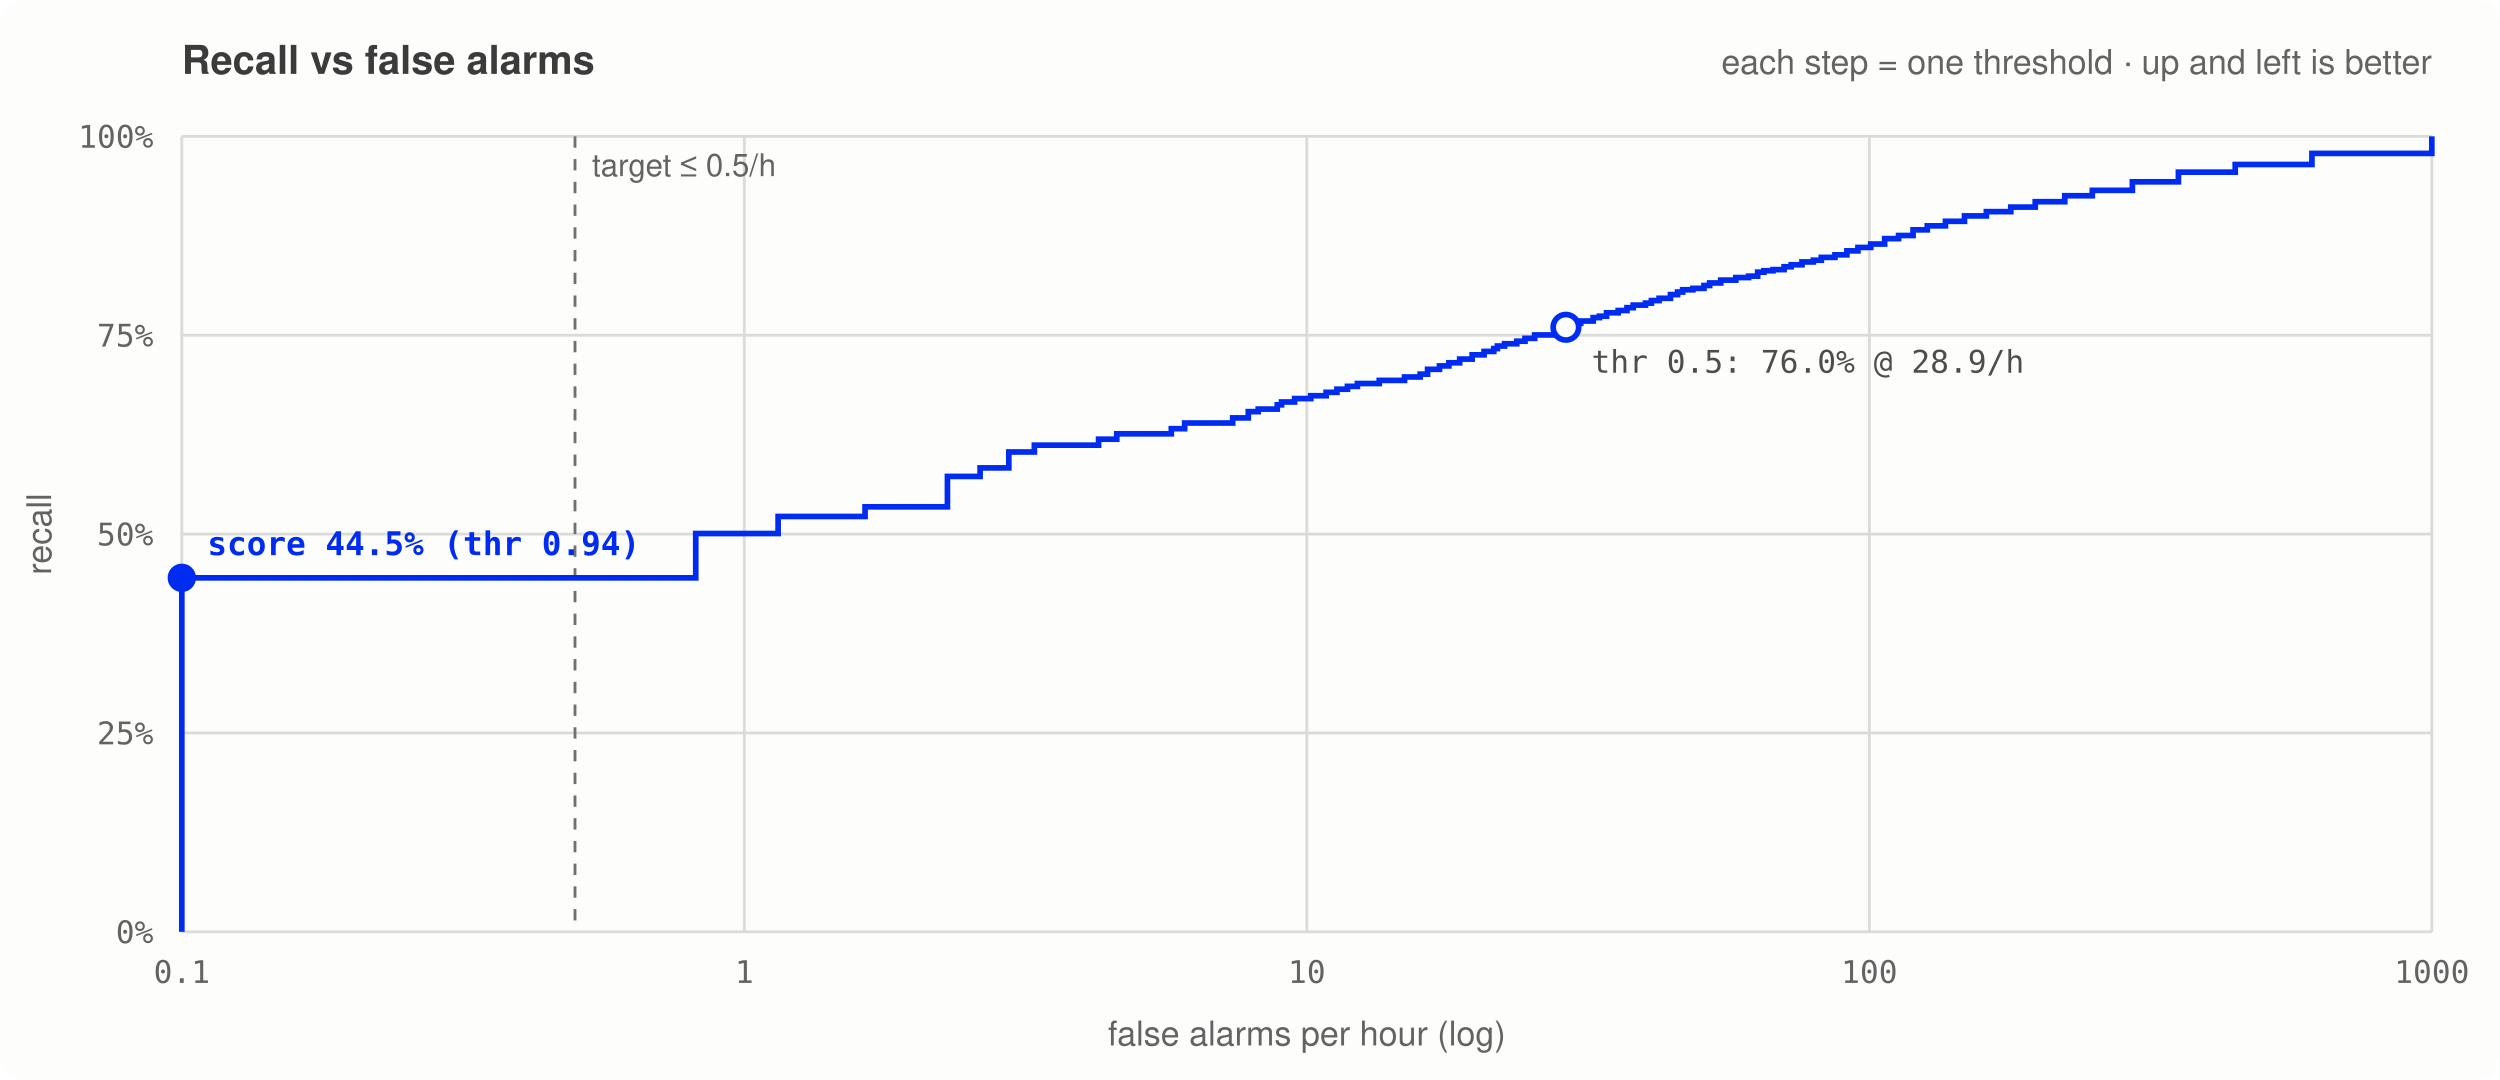
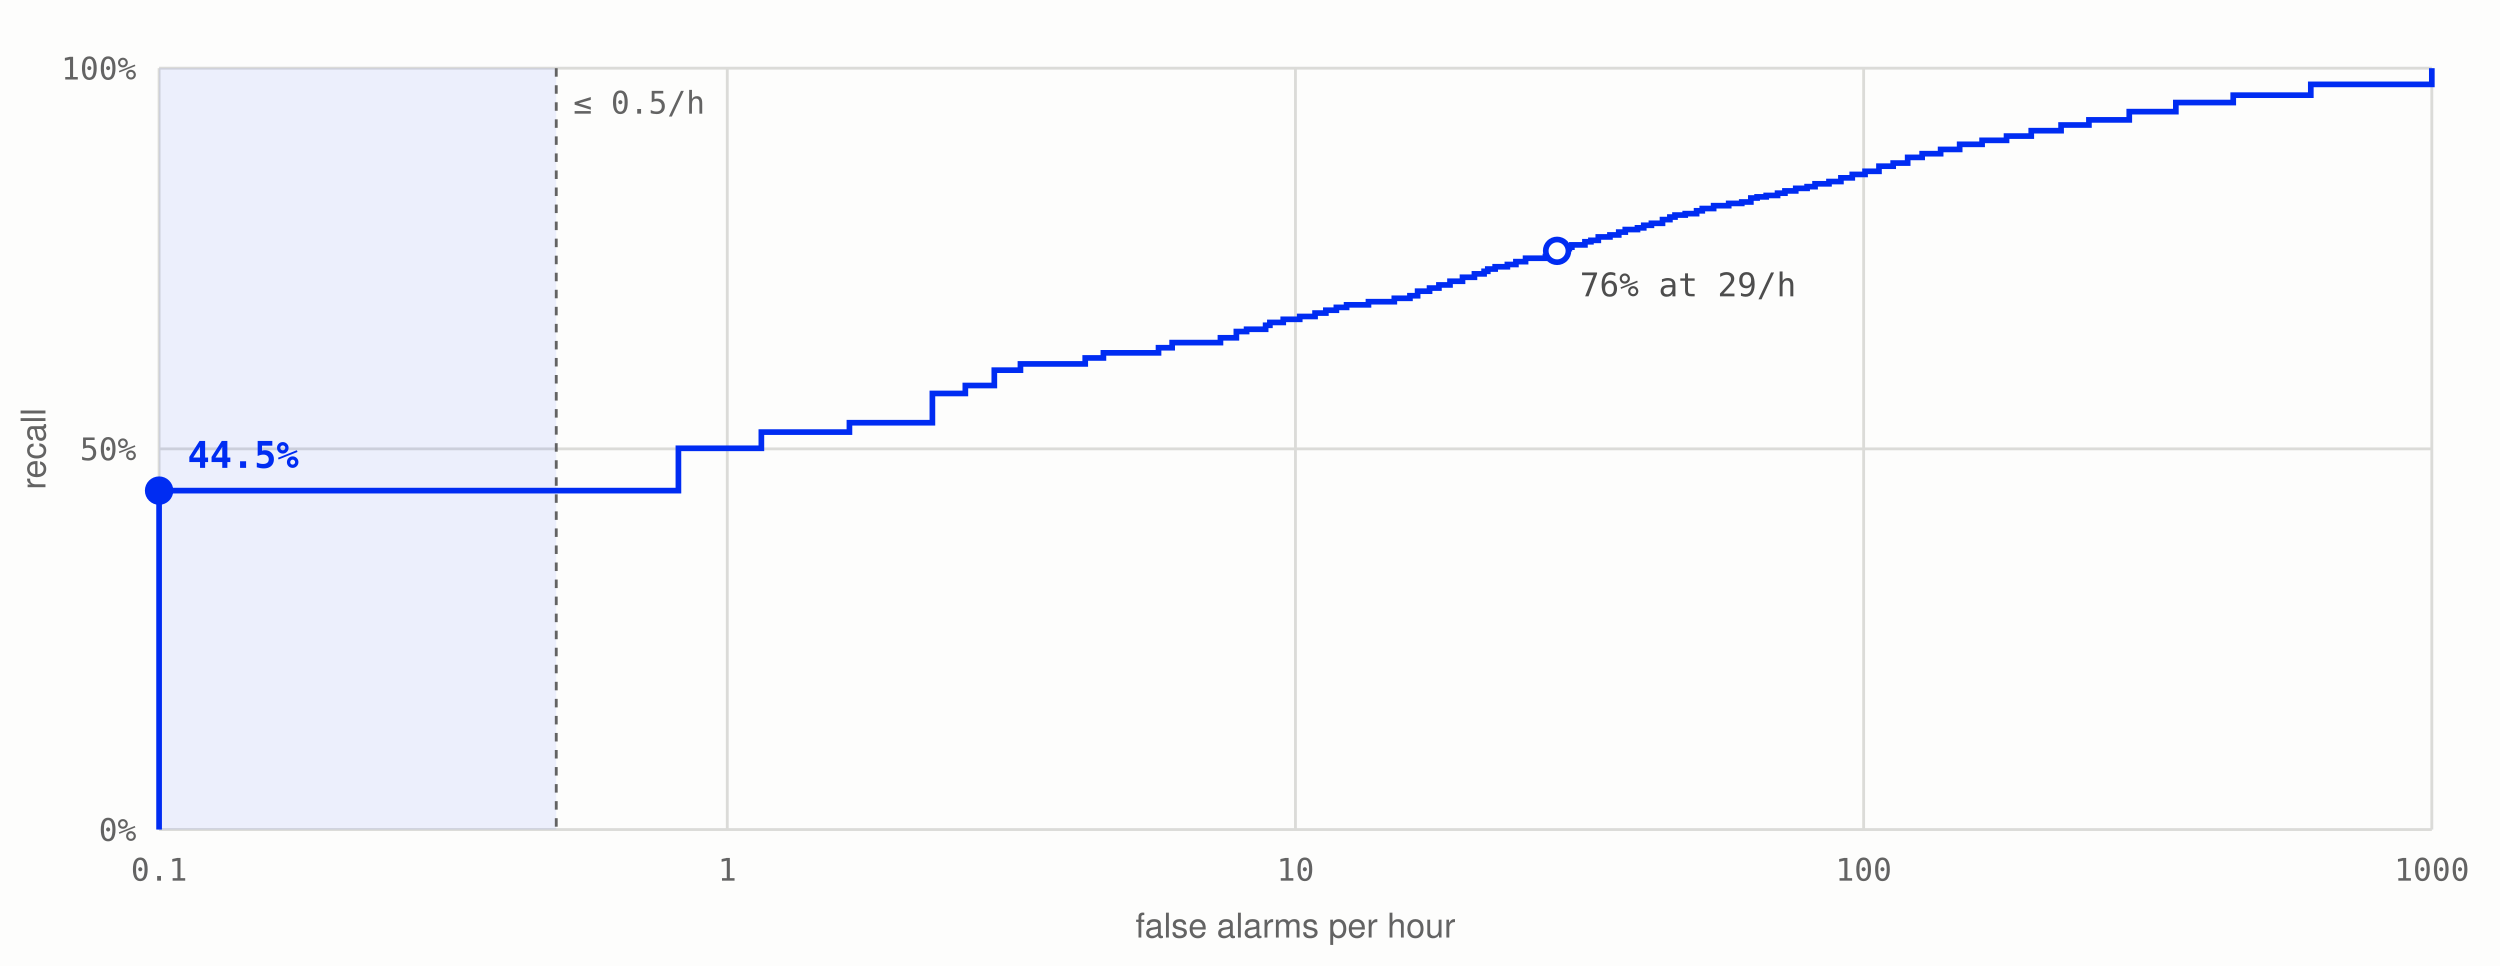
- <svg xmlns="http://www.w3.org/2000/svg" viewBox="0 0 880 380" width="880" height="380" font-family="'Public Sans', ui-sans-serif, system-ui, -apple-system, 'Segoe UI', Helvetica, Arial, sans-serif">
-   <rect width="880" height="380" rx="8" fill="#fdfdfc" />
-   <text x="64" y="26" fill="#3b3b3b" font-size="14" font-weight="600">Recall vs false alarms</text>
-   <text x="856" y="26" fill="#636363" font-size="12" text-anchor="end">each step = one threshold · up and left is better</text>
-   <line x1="64.0" y1="48" x2="64.0" y2="328" stroke="#dbdbd8" />
-   <text x="64.0" y="346" fill="#636363" font-family="CommitMono, ui-monospace, 'SF Mono', 'Cascadia Mono', Menlo, monospace" font-size="11" text-anchor="middle">0.1</text>
-   <line x1="262.0" y1="48" x2="262.0" y2="328" stroke="#dbdbd8" />
-   <text x="262.0" y="346" fill="#636363" font-family="CommitMono, ui-monospace, 'SF Mono', 'Cascadia Mono', Menlo, monospace" font-size="11" text-anchor="middle">1</text>
-   <line x1="460.0" y1="48" x2="460.0" y2="328" stroke="#dbdbd8" />
-   <text x="460.0" y="346" fill="#636363" font-family="CommitMono, ui-monospace, 'SF Mono', 'Cascadia Mono', Menlo, monospace" font-size="11" text-anchor="middle">10</text>
-   <line x1="658.0" y1="48" x2="658.0" y2="328" stroke="#dbdbd8" />
-   <text x="658.0" y="346" fill="#636363" font-family="CommitMono, ui-monospace, 'SF Mono', 'Cascadia Mono', Menlo, monospace" font-size="11" text-anchor="middle">100</text>
-   <line x1="856.0" y1="48" x2="856.0" y2="328" stroke="#dbdbd8" />
-   <text x="856.0" y="346" fill="#636363" font-family="CommitMono, ui-monospace, 'SF Mono', 'Cascadia Mono', Menlo, monospace" font-size="11" text-anchor="middle">1000</text>
-   <line x1="64" y1="328.0" x2="856" y2="328.0" stroke="#dbdbd8" />
-   <text x="54" y="332.0" fill="#636363" font-family="CommitMono, ui-monospace, 'SF Mono', 'Cascadia Mono', Menlo, monospace" font-size="11" text-anchor="end">0%</text>
-   <line x1="64" y1="258.0" x2="856" y2="258.0" stroke="#dbdbd8" />
-   <text x="54" y="262.0" fill="#636363" font-family="CommitMono, ui-monospace, 'SF Mono', 'Cascadia Mono', Menlo, monospace" font-size="11" text-anchor="end">25%</text>
-   <line x1="64" y1="188.0" x2="856" y2="188.0" stroke="#dbdbd8" />
-   <text x="54" y="192.0" fill="#636363" font-family="CommitMono, ui-monospace, 'SF Mono', 'Cascadia Mono', Menlo, monospace" font-size="11" text-anchor="end">50%</text>
-   <line x1="64" y1="118.0" x2="856" y2="118.0" stroke="#dbdbd8" />
-   <text x="54" y="122.0" fill="#636363" font-family="CommitMono, ui-monospace, 'SF Mono', 'Cascadia Mono', Menlo, monospace" font-size="11" text-anchor="end">75%</text>
-   <line x1="64" y1="48.0" x2="856" y2="48.0" stroke="#dbdbd8" />
-   <text x="54" y="52.0" fill="#636363" font-family="CommitMono, ui-monospace, 'SF Mono', 'Cascadia Mono', Menlo, monospace" font-size="11" text-anchor="end">100%</text>
-   <text x="460.0" y="368" fill="#636363" font-size="12" text-anchor="middle">false alarms per hour (log)</text>
-   <text x="18" y="188.0" fill="#636363" font-size="12" text-anchor="middle" transform="rotate(-90 18 188.0)">recall</text>
-   <line x1="202.4" y1="48" x2="202.4" y2="328" stroke="#707070" stroke-dasharray="4 4" />
-   <text x="208.4" y="62" fill="#636363" font-size="11">target ≤ 0.5/h</text>
-   <polyline points="64.0,328.0 64.0,328.0 64.0,328.0 64.0,328.0 64.0,300.8 64.0,300.8 64.0,254.1 64.0,254.1 64.0,230.8 64.0,230.8 64.0,213.8 64.0,213.8 64.0,203.4 244.9,203.4 244.9,194.9 244.9,194.9 244.9,187.8 273.9,187.8 273.9,181.8 304.5,181.8 304.5,178.4 333.5,178.4 333.5,173.8 333.5,173.8 333.5,171.4 333.5,171.4 333.5,167.7 345.0,167.7 345.0,164.7 355.1,164.7 355.1,161.9 355.1,161.9 355.1,159.1 364.1,159.1 364.1,156.7 386.7,156.7 386.7,154.6 393.1,154.6 393.1,152.7 412.3,152.7 412.3,150.9 417.0,150.9 417.0,148.9 433.9,148.9 433.9,147.1 439.4,147.1 439.4,144.9 442.9,144.9 442.9,144.0 449.6,144.0 449.6,142.5 451.1,142.5 451.1,141.5 455.7,141.5 455.7,140.3 461.4,140.3 461.4,139.3 466.8,139.3 466.8,138.1 470.6,138.1 470.6,137.0 474.3,137.0 474.3,136.0 477.8,136.0 477.8,135.0 485.5,135.0 485.5,133.9 494.4,133.9 494.4,132.7 499.9,132.7 499.9,131.7 502.5,131.7 502.5,130.0 506.7,130.0 506.7,128.8 510.0,128.8 510.0,127.7 513.8,127.7 513.8,126.4 518.2,126.4 518.2,124.9 522.4,124.9 522.4,123.7 525.8,123.7 525.8,122.7 527.1,122.7 527.1,121.8 529.6,121.8 529.6,121.0 533.9,121.0 533.9,120.1 536.8,120.1 536.8,119.1 540.2,119.1 540.2,117.9 547.2,117.9 547.2,117.3 547.7,117.3 547.7,116.6 551.2,116.6 551.2,115.2 554.0,115.2 554.0,114.4 555.4,114.4 555.4,113.8 556.4,113.8 556.4,113.0 560.8,113.0 560.8,111.8 563.0,111.8 563.0,111.3 565.5,111.3 565.5,110.1 569.6,110.1 569.6,109.3 572.7,109.3 572.7,108.3 574.9,108.3 574.9,107.4 579.2,107.4 579.2,106.7 581.3,106.7 581.3,105.8 584.0,105.8 584.0,105.0 588.0,105.0 588.0,103.7 590.5,103.7 590.5,102.8 592.3,102.8 592.3,102.0 595.9,102.0 595.9,101.5 599.8,101.5 599.8,100.5 601.8,100.5 601.8,99.6 605.7,99.6 605.7,98.6 611.0,98.6 611.0,97.7 615.5,97.7 615.5,97.2 618.7,97.2 618.7,95.8 620.9,95.8 620.9,95.3 624.1,95.3 624.1,94.9 628.0,94.9 628.0,93.9 630.5,93.9 630.5,93.2 634.3,93.2 634.3,92.2 638.3,92.2 638.3,91.6 641.1,91.6 641.1,90.6 645.9,90.6 645.9,89.7 650.1,89.7 650.1,88.3 654.0,88.3 654.0,87.1 658.5,87.1 658.5,85.9 663.4,85.9 663.4,84.0 668.3,84.0 668.3,82.9 673.4,82.9 673.4,80.9 678.4,80.9 678.4,79.5 684.8,79.5 684.8,77.9 691.5,77.9 691.5,76.0 699.2,76.0 699.2,74.5 707.8,74.5 707.8,72.9 716.4,72.9 716.4,71.0 726.8,71.0 726.8,68.9 736.5,68.9 736.5,67.0 750.6,67.0 750.6,64.0 766.8,64.0 766.8,60.6 786.8,60.6 786.8,57.9 813.8,57.9 813.8,54.0 856.0,54.0 856.0,49.3 856.0,49.3 856.0,48.0" fill="none" stroke="#002cf2" stroke-width="2" />
-   <circle cx="551.2" cy="115.2" r="4.5" fill="#fdfdfc" stroke="#002cf2" stroke-width="2" />
-   <text x="560.2" y="131.2" fill="#4d4d4d" font-family="CommitMono, ui-monospace, 'SF Mono', 'Cascadia Mono', Menlo, monospace" font-size="11">thr 0.5: 76.0% @ 28.9/h</text>
-   <circle cx="64.0" cy="203.4" r="5" fill="#002cf2" />
-   <text x="73.0" y="195.4" fill="#002cf2" font-family="CommitMono, ui-monospace, 'SF Mono', 'Cascadia Mono', Menlo, monospace" font-size="11.5" font-weight="600">score 44.5% (thr 0.94)</text>
+ <svg xmlns="http://www.w3.org/2000/svg" viewBox="0 0 880 340" width="880" height="340" font-family="'Public Sans', ui-sans-serif, system-ui, -apple-system, 'Segoe UI', Helvetica, Arial, sans-serif">
+   <rect width="880" height="340" fill="#fdfdfc" />
+   <line x1="56.0" y1="24" x2="56.0" y2="292" stroke="#dbdbd8" />
+   <text x="56.0" y="310.0" fill="#636363" font-size="11" text-anchor="middle" font-weight="400" font-family="CommitMono, ui-monospace, 'SF Mono', 'Cascadia Mono', Menlo, monospace">0.1</text>
+   <line x1="256.0" y1="24" x2="256.0" y2="292" stroke="#dbdbd8" />
+   <text x="256.0" y="310.0" fill="#636363" font-size="11" text-anchor="middle" font-weight="400" font-family="CommitMono, ui-monospace, 'SF Mono', 'Cascadia Mono', Menlo, monospace">1</text>
+   <line x1="456.0" y1="24" x2="456.0" y2="292" stroke="#dbdbd8" />
+   <text x="456.0" y="310.0" fill="#636363" font-size="11" text-anchor="middle" font-weight="400" font-family="CommitMono, ui-monospace, 'SF Mono', 'Cascadia Mono', Menlo, monospace">10</text>
+   <line x1="656.0" y1="24" x2="656.0" y2="292" stroke="#dbdbd8" />
+   <text x="656.0" y="310.0" fill="#636363" font-size="11" text-anchor="middle" font-weight="400" font-family="CommitMono, ui-monospace, 'SF Mono', 'Cascadia Mono', Menlo, monospace">100</text>
+   <line x1="856.0" y1="24" x2="856.0" y2="292" stroke="#dbdbd8" />
+   <text x="856.0" y="310.0" fill="#636363" font-size="11" text-anchor="middle" font-weight="400" font-family="CommitMono, ui-monospace, 'SF Mono', 'Cascadia Mono', Menlo, monospace">1000</text>
+   <line x1="56" y1="292.0" x2="856" y2="292.0" stroke="#dbdbd8" />
+   <text x="48.0" y="296.0" fill="#636363" font-size="11" text-anchor="end" font-weight="400" font-family="CommitMono, ui-monospace, 'SF Mono', 'Cascadia Mono', Menlo, monospace">0%</text>
+   <line x1="56" y1="158.0" x2="856" y2="158.0" stroke="#dbdbd8" />
+   <text x="48.0" y="162.0" fill="#636363" font-size="11" text-anchor="end" font-weight="400" font-family="CommitMono, ui-monospace, 'SF Mono', 'Cascadia Mono', Menlo, monospace">50%</text>
+   <line x1="56" y1="24.0" x2="856" y2="24.0" stroke="#dbdbd8" />
+   <text x="48.0" y="28.0" fill="#636363" font-size="11" text-anchor="end" font-weight="400" font-family="CommitMono, ui-monospace, 'SF Mono', 'Cascadia Mono', Menlo, monospace">100%</text>
+   <text x="456.0" y="330.0" fill="#636363" font-size="12" text-anchor="middle" font-weight="400">false alarms per hour</text>
+   <text transform="rotate(-90 16 158.0)" x="16" y="158.0" fill="#636363" font-size="12" text-anchor="middle">recall</text>
+   <rect x="56" y="24" width="139.8" height="268" fill="#002cf2" fill-opacity="0.07" />
+   <line x1="195.8" y1="24" x2="195.8" y2="292" stroke="#636363" stroke-dasharray="3 3" />
+   <text x="201.8" y="40.0" fill="#636363" font-size="11" text-anchor="start" font-weight="400" font-family="CommitMono, ui-monospace, 'SF Mono', 'Cascadia Mono', Menlo, monospace">≤ 0.5/h</text>
+   <polyline points="56.0,292.0 56.0,292.0 56.0,292.0 56.0,292.0 56.0,266.0 56.0,266.0 56.0,221.2 56.0,221.2 56.0,199.0 56.0,199.0 56.0,182.7 56.0,182.7 56.0,172.7 238.8,172.7 238.8,164.6 238.8,164.6 238.8,157.8 268.0,157.8 268.0,152.1 299.0,152.1 299.0,148.8 328.2,148.8 328.2,144.4 328.2,144.4 328.2,142.1 328.2,142.1 328.2,138.5 339.8,138.5 339.8,135.7 350.0,135.7 350.0,133.0 350.0,133.0 350.0,130.3 359.2,130.3 359.2,128.1 382.0,128.1 382.0,126.0 388.4,126.0 388.4,124.2 407.8,124.2 407.8,122.4 412.6,122.4 412.6,120.6 429.6,120.6 429.6,118.9 435.2,118.9 435.2,116.7 438.8,116.7 438.8,115.9 445.5,115.9 445.5,114.5 447.0,114.5 447.0,113.5 451.7,113.5 451.7,112.4 457.5,112.4 457.5,111.4 462.9,111.4 462.9,110.2 466.7,110.2 466.7,109.2 470.4,109.2 470.4,108.2 474.0,108.2 474.0,107.3 481.7,107.3 481.7,106.2 490.8,106.2 490.8,105.0 496.3,105.0 496.3,104.1 499.0,104.1 499.0,102.5 503.2,102.5 503.2,101.4 506.5,101.4 506.5,100.3 510.4,100.3 510.4,99.0 514.8,99.0 514.8,97.6 519.0,97.6 519.0,96.4 522.4,96.4 522.4,95.5 523.7,95.5 523.7,94.7 526.3,94.7 526.3,93.9 530.6,93.9 530.6,93.1 533.6,93.1 533.6,92.1 537.0,92.1 537.0,90.9 544.0,90.9 544.0,90.3 544.5,90.3 544.5,89.7 548.1,89.7 548.1,88.3 551.0,88.3 551.0,87.5 552.4,87.5 552.4,87.0 553.3,87.0 553.3,86.2 557.9,86.2 557.9,85.1 560.0,85.1 560.0,84.6 562.6,84.6 562.6,83.4 566.7,83.4 566.7,82.7 569.8,82.7 569.8,81.7 572.1,81.7 572.1,80.8 576.4,80.8 576.4,80.2 578.6,80.2 578.6,79.3 581.3,79.3 581.3,78.6 585.2,78.6 585.2,77.3 587.8,77.3 587.8,76.4 589.6,76.4 589.6,75.7 593.2,75.7 593.2,75.2 597.2,75.2 597.2,74.2 599.2,74.2 599.2,73.4 603.2,73.4 603.2,72.4 608.5,72.4 608.5,71.6 613.1,71.6 613.1,71.1 616.3,71.1 616.3,69.7 618.5,69.7 618.5,69.3 621.7,69.3 621.7,68.8 625.7,68.8 625.7,68.0 628.3,68.0 628.3,67.2 632.1,67.2 632.1,66.3 636.1,66.3 636.1,65.7 638.9,65.7 638.9,64.7 643.8,64.7 643.8,63.9 648.0,63.9 648.0,62.6 652.0,62.6 652.0,61.4 656.5,61.4 656.5,60.3 661.4,60.3 661.4,58.5 666.4,58.5 666.4,57.4 671.5,57.4 671.5,55.4 676.6,55.4 676.6,54.1 683.1,54.1 683.1,52.6 689.8,52.6 689.8,50.8 697.7,50.8 697.7,49.4 706.3,49.4 706.3,47.9 715.0,47.9 715.0,46.0 725.5,46.0 725.5,44.0 735.3,44.0 735.3,42.2 749.5,42.2 749.5,39.3 765.9,39.3 765.9,36.1 786.1,36.1 786.1,33.5 813.4,33.5 813.4,29.7 856.0,29.7 856.0,25.3 856.0,25.3 856.0,24.0" fill="none" stroke="#002cf2" stroke-width="2" />
+   <circle cx="548.1" cy="88.3" r="4" fill="#fdfdfc" stroke="#002cf2" stroke-width="2" />
+   <text x="556.1" y="104.3" fill="#4d4d4d" font-size="11.5" text-anchor="start" font-weight="400" font-family="CommitMono, ui-monospace, 'SF Mono', 'Cascadia Mono', Menlo, monospace">76% at 29/h</text>
+   <circle cx="56.0" cy="172.7" r="5" fill="#002cf2" />
+   <text x="66.0" y="164.7" fill="#002cf2" font-size="13" text-anchor="start" font-weight="600" font-family="CommitMono, ui-monospace, 'SF Mono', 'Cascadia Mono', Menlo, monospace">44.5%</text>
</svg>
